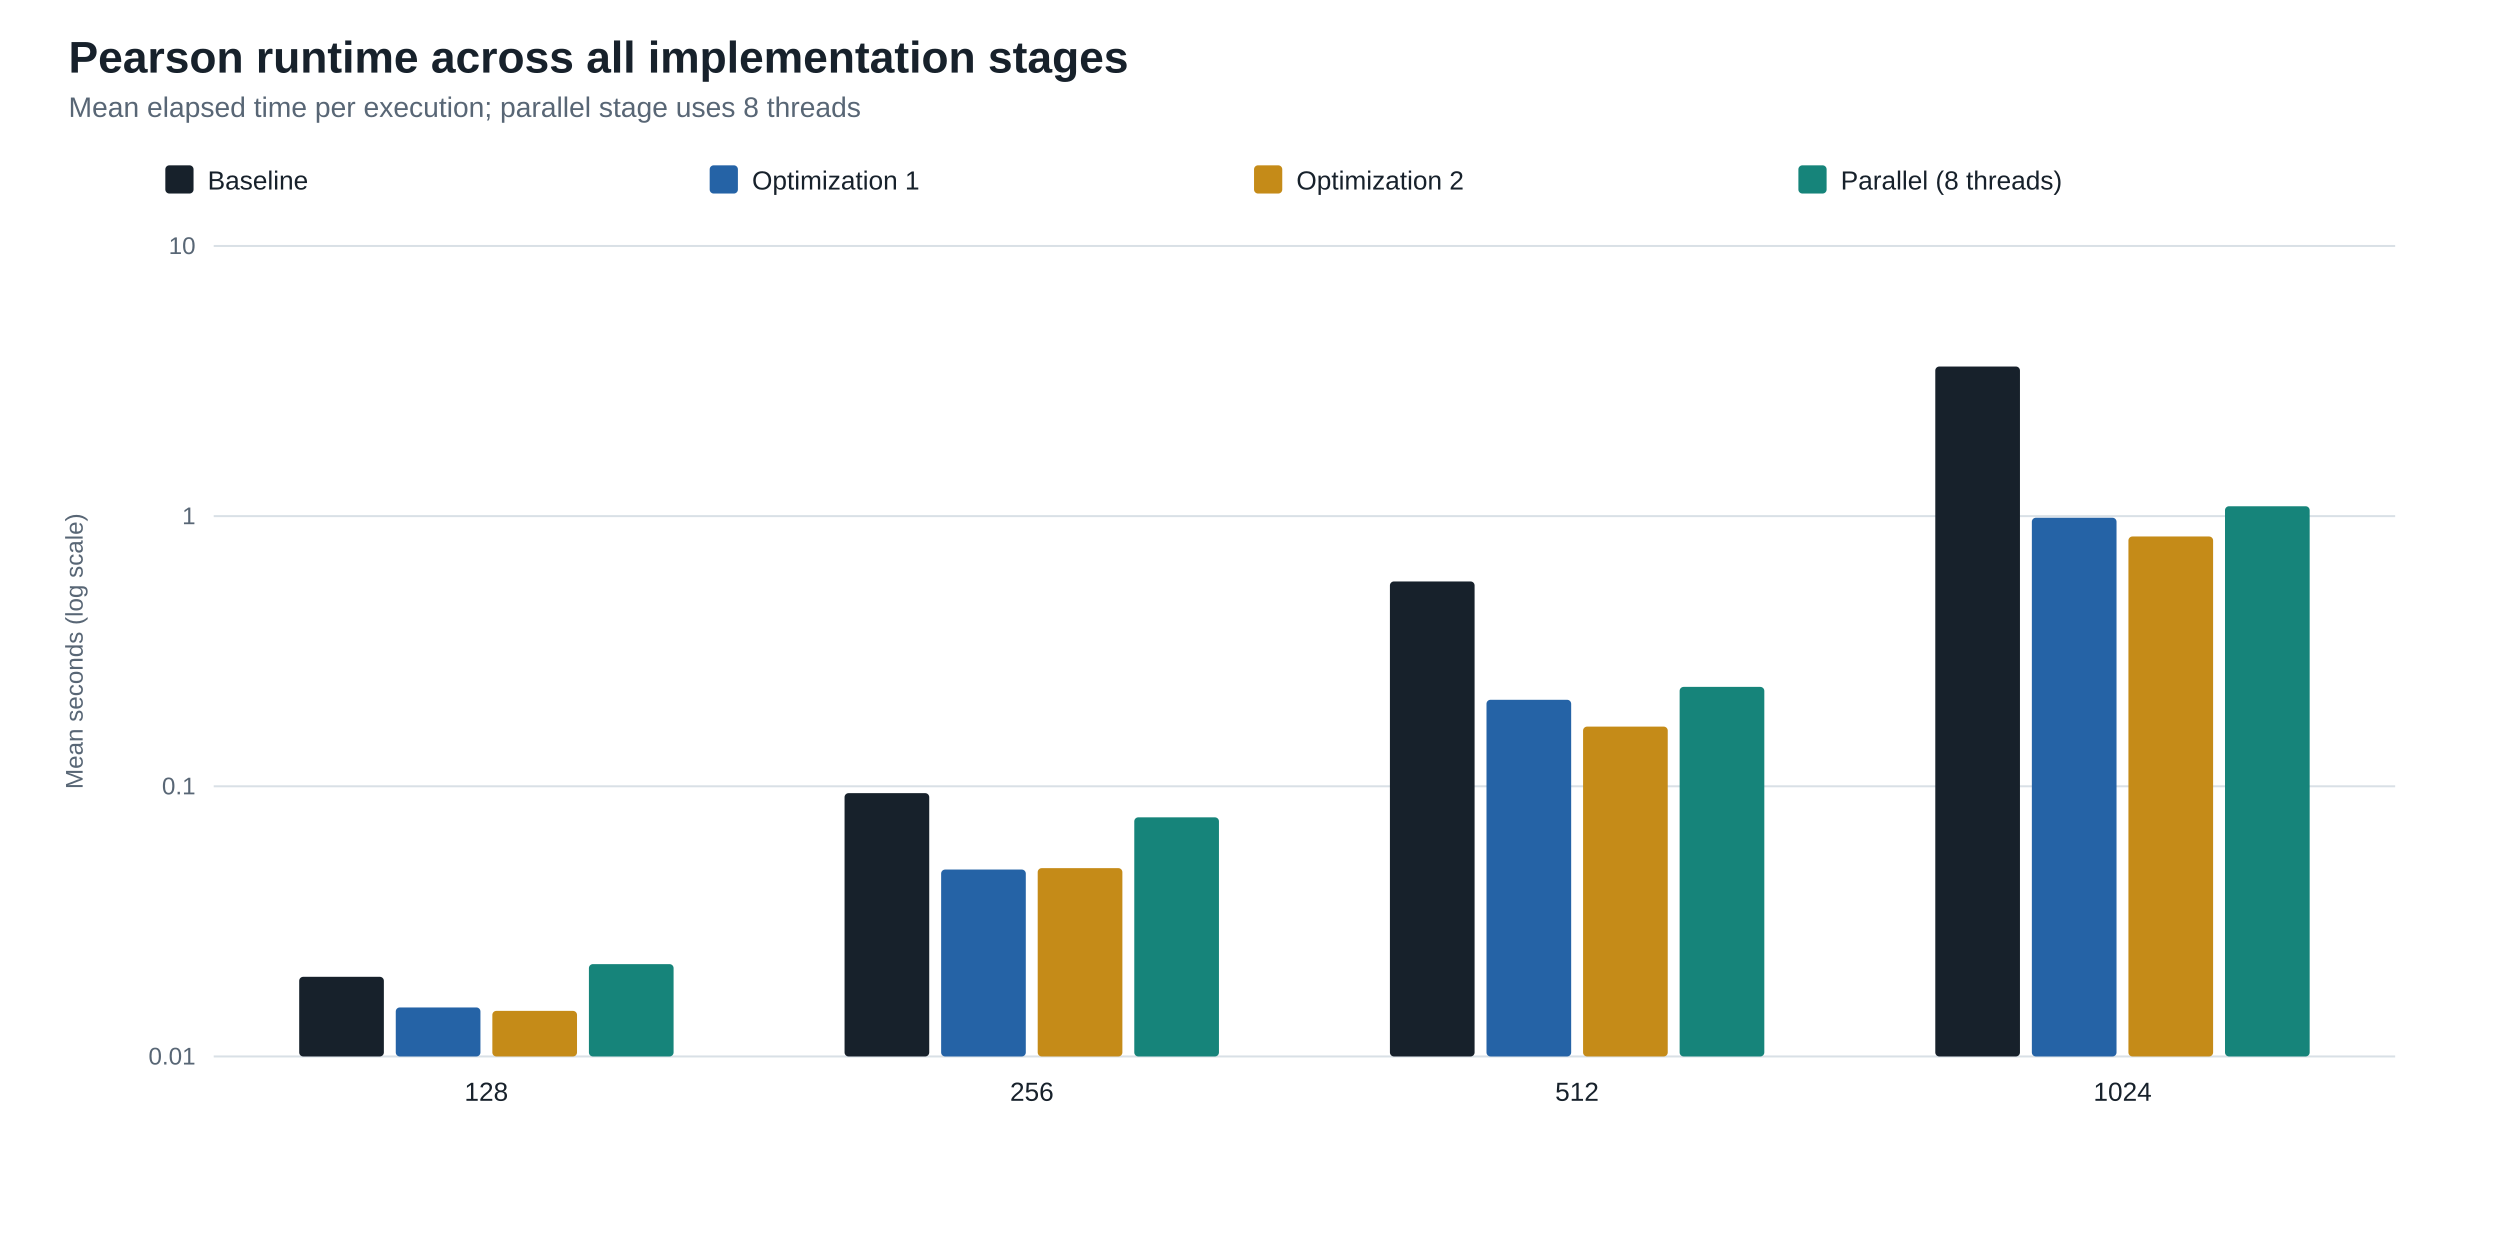
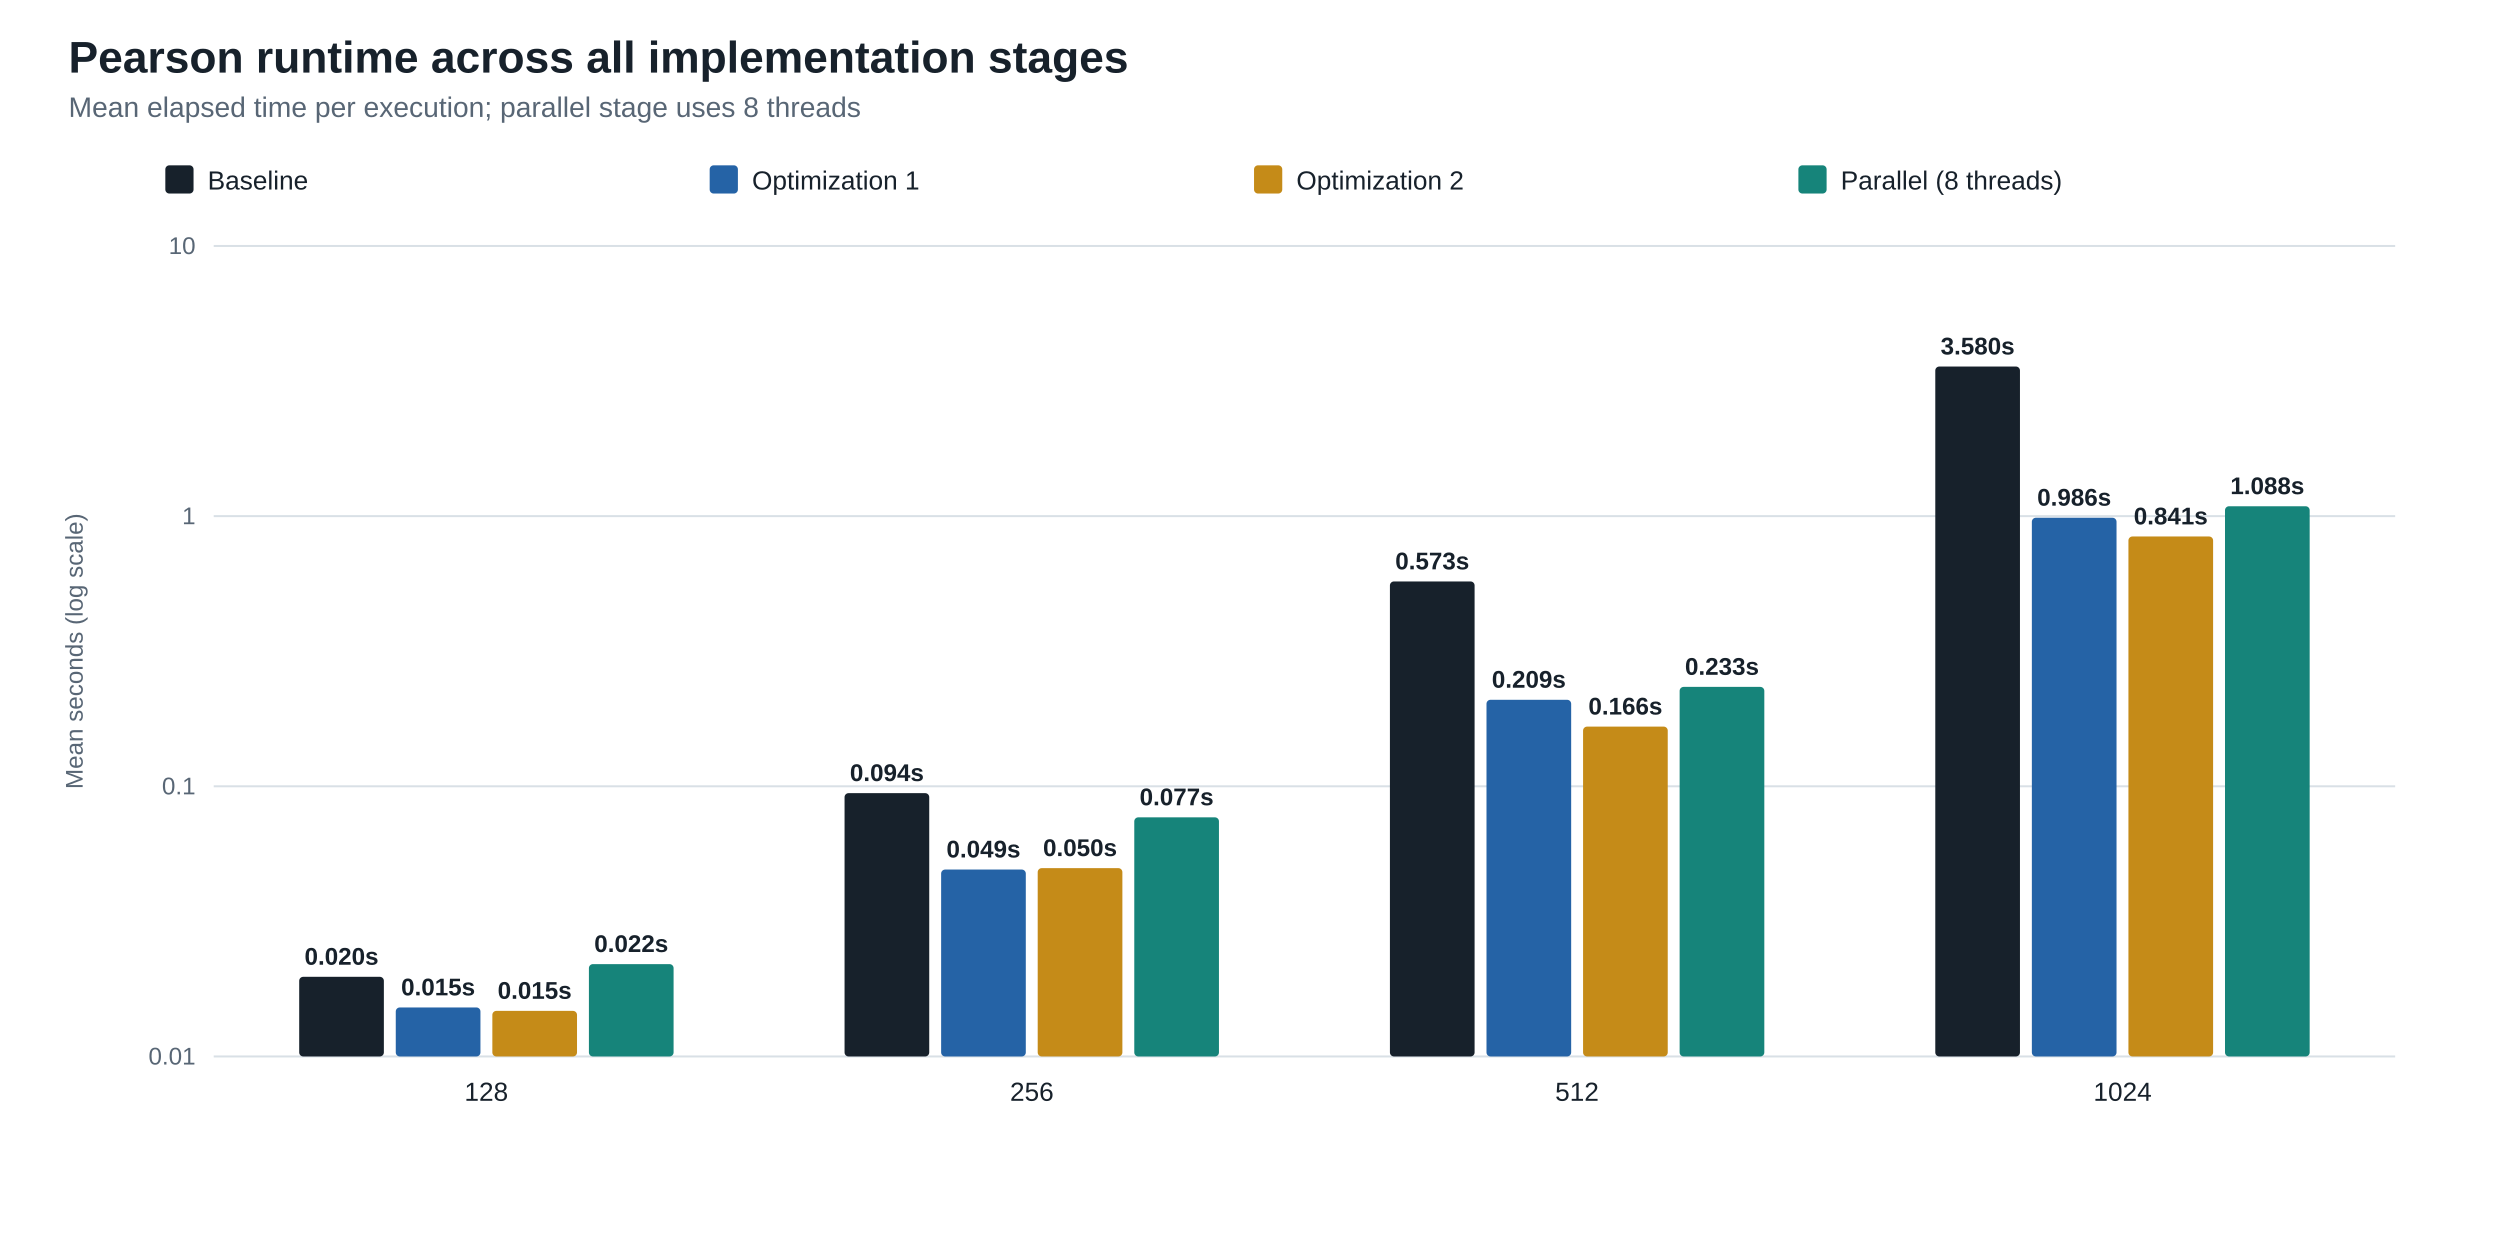
<svg xmlns="http://www.w3.org/2000/svg" width="1240" height="620" viewBox="0 0 1240 620">
  <style>
text { font-family: Arial, Helvetica, sans-serif; fill: #17212b; letter-spacing: 0; }
.title { font-size: 22px; font-weight: 700; }
.subtitle { font-size: 14px; fill: #586675; }
.axis { font-size: 12px; fill: #586675; }
.label { font-size: 13px; }
.value { font-size: 12px; font-weight: 700; }
+ .value-small { font-size: 10px; font-weight: 700; }
</style>
  <rect width="1240" height="620" fill="#ffffff" />
  <text x="34" y="36" class="title">Pearson runtime across all implementation stages</text>
  <text x="34" y="58" class="subtitle">Mean elapsed time per execution; parallel stage uses 8 threads</text>
  <rect x="82" y="82" width="14" height="14" rx="2" fill="#17212b" />
  <text x="103" y="94" class="label">Baseline</text>
  <rect x="352" y="82" width="14" height="14" rx="2" fill="#2563a6" />
  <text x="373" y="94" class="label">Optimization 1</text>
  <rect x="622" y="82" width="14" height="14" rx="2" fill="#c58b18" />
  <text x="643" y="94" class="label">Optimization 2</text>
  <rect x="892" y="82" width="14" height="14" rx="2" fill="#16847a" />
  <text x="913" y="94" class="label">Parallel (8 threads)</text>
  <line x1="106" y1="524.0" x2="1188" y2="524.0" stroke="#d9e0e6" />
  <text x="97" y="528.0" text-anchor="end" class="axis">0.01</text>
  <line x1="106" y1="390.0" x2="1188" y2="390.0" stroke="#d9e0e6" />
  <text x="97" y="394.0" text-anchor="end" class="axis">0.1</text>
  <line x1="106" y1="256.0" x2="1188" y2="256.0" stroke="#d9e0e6" />
  <text x="97" y="260.0" text-anchor="end" class="axis">1</text>
  <line x1="106" y1="122.0" x2="1188" y2="122.0" stroke="#d9e0e6" />
  <text x="97" y="126.0" text-anchor="end" class="axis">10</text>
  <rect x="148.4" y="484.5" width="42.0" height="39.5" rx="2" fill="#17212b" />
+   <text x="169.4" y="478.5" text-anchor="middle" class="value">0.020s</text>
  <rect x="196.3" y="499.7" width="42.0" height="24.3" rx="2" fill="#2563a6" />
+   <text x="217.3" y="493.7" text-anchor="middle" class="value">0.015s</text>
  <rect x="244.2" y="501.4" width="42.0" height="22.6" rx="2" fill="#c58b18" />
+   <text x="265.2" y="495.4" text-anchor="middle" class="value">0.015s</text>
  <rect x="292.1" y="478.2" width="42.0" height="45.8" rx="2" fill="#16847a" />
+   <text x="313.1" y="472.2" text-anchor="middle" class="value">0.022s</text>
  <text x="241.2" y="546" text-anchor="middle" class="label">128</text>
  <rect x="418.9" y="393.4" width="42.0" height="130.6" rx="2" fill="#17212b" />
+   <text x="439.9" y="387.4" text-anchor="middle" class="value">0.094s</text>
  <rect x="466.8" y="431.3" width="42.0" height="92.7" rx="2" fill="#2563a6" />
+   <text x="487.8" y="425.3" text-anchor="middle" class="value">0.049s</text>
  <rect x="514.7" y="430.6" width="42.0" height="93.4" rx="2" fill="#c58b18" />
+   <text x="535.7" y="424.6" text-anchor="middle" class="value">0.050s</text>
  <rect x="562.6" y="405.4" width="42.0" height="118.6" rx="2" fill="#16847a" />
+   <text x="583.6" y="399.4" text-anchor="middle" class="value">0.077s</text>
  <text x="511.8" y="546" text-anchor="middle" class="label">256</text>
  <rect x="689.4" y="288.4" width="42.0" height="235.6" rx="2" fill="#17212b" />
+   <text x="710.4" y="282.4" text-anchor="middle" class="value">0.573s</text>
  <rect x="737.3" y="347.1" width="42.0" height="176.9" rx="2" fill="#2563a6" />
+   <text x="758.3" y="341.1" text-anchor="middle" class="value">0.209s</text>
  <rect x="785.2" y="360.4" width="42.0" height="163.6" rx="2" fill="#c58b18" />
+   <text x="806.2" y="354.4" text-anchor="middle" class="value">0.166s</text>
  <rect x="833.1" y="340.7" width="42.0" height="183.3" rx="2" fill="#16847a" />
+   <text x="854.1" y="334.7" text-anchor="middle" class="value">0.233s</text>
  <text x="782.2" y="546" text-anchor="middle" class="label">512</text>
  <rect x="959.9" y="181.8" width="42.0" height="342.2" rx="2" fill="#17212b" />
+   <text x="980.9" y="175.8" text-anchor="middle" class="value">3.580s</text>
  <rect x="1007.8" y="256.8" width="42.0" height="267.2" rx="2" fill="#2563a6" />
+   <text x="1028.8" y="250.8" text-anchor="middle" class="value">0.986s</text>
  <rect x="1055.7" y="266.1" width="42.0" height="257.9" rx="2" fill="#c58b18" />
+   <text x="1076.7" y="260.1" text-anchor="middle" class="value">0.841s</text>
  <rect x="1103.6" y="251.1" width="42.0" height="272.9" rx="2" fill="#16847a" />
+   <text x="1124.6" y="245.1" text-anchor="middle" class="value">1.088s</text>
  <text x="1052.8" y="546" text-anchor="middle" class="label">1024</text>
  <text x="41" y="323.0" transform="rotate(-90 41 323.0)" text-anchor="middle" class="axis">Mean seconds (log scale)</text>
</svg>
